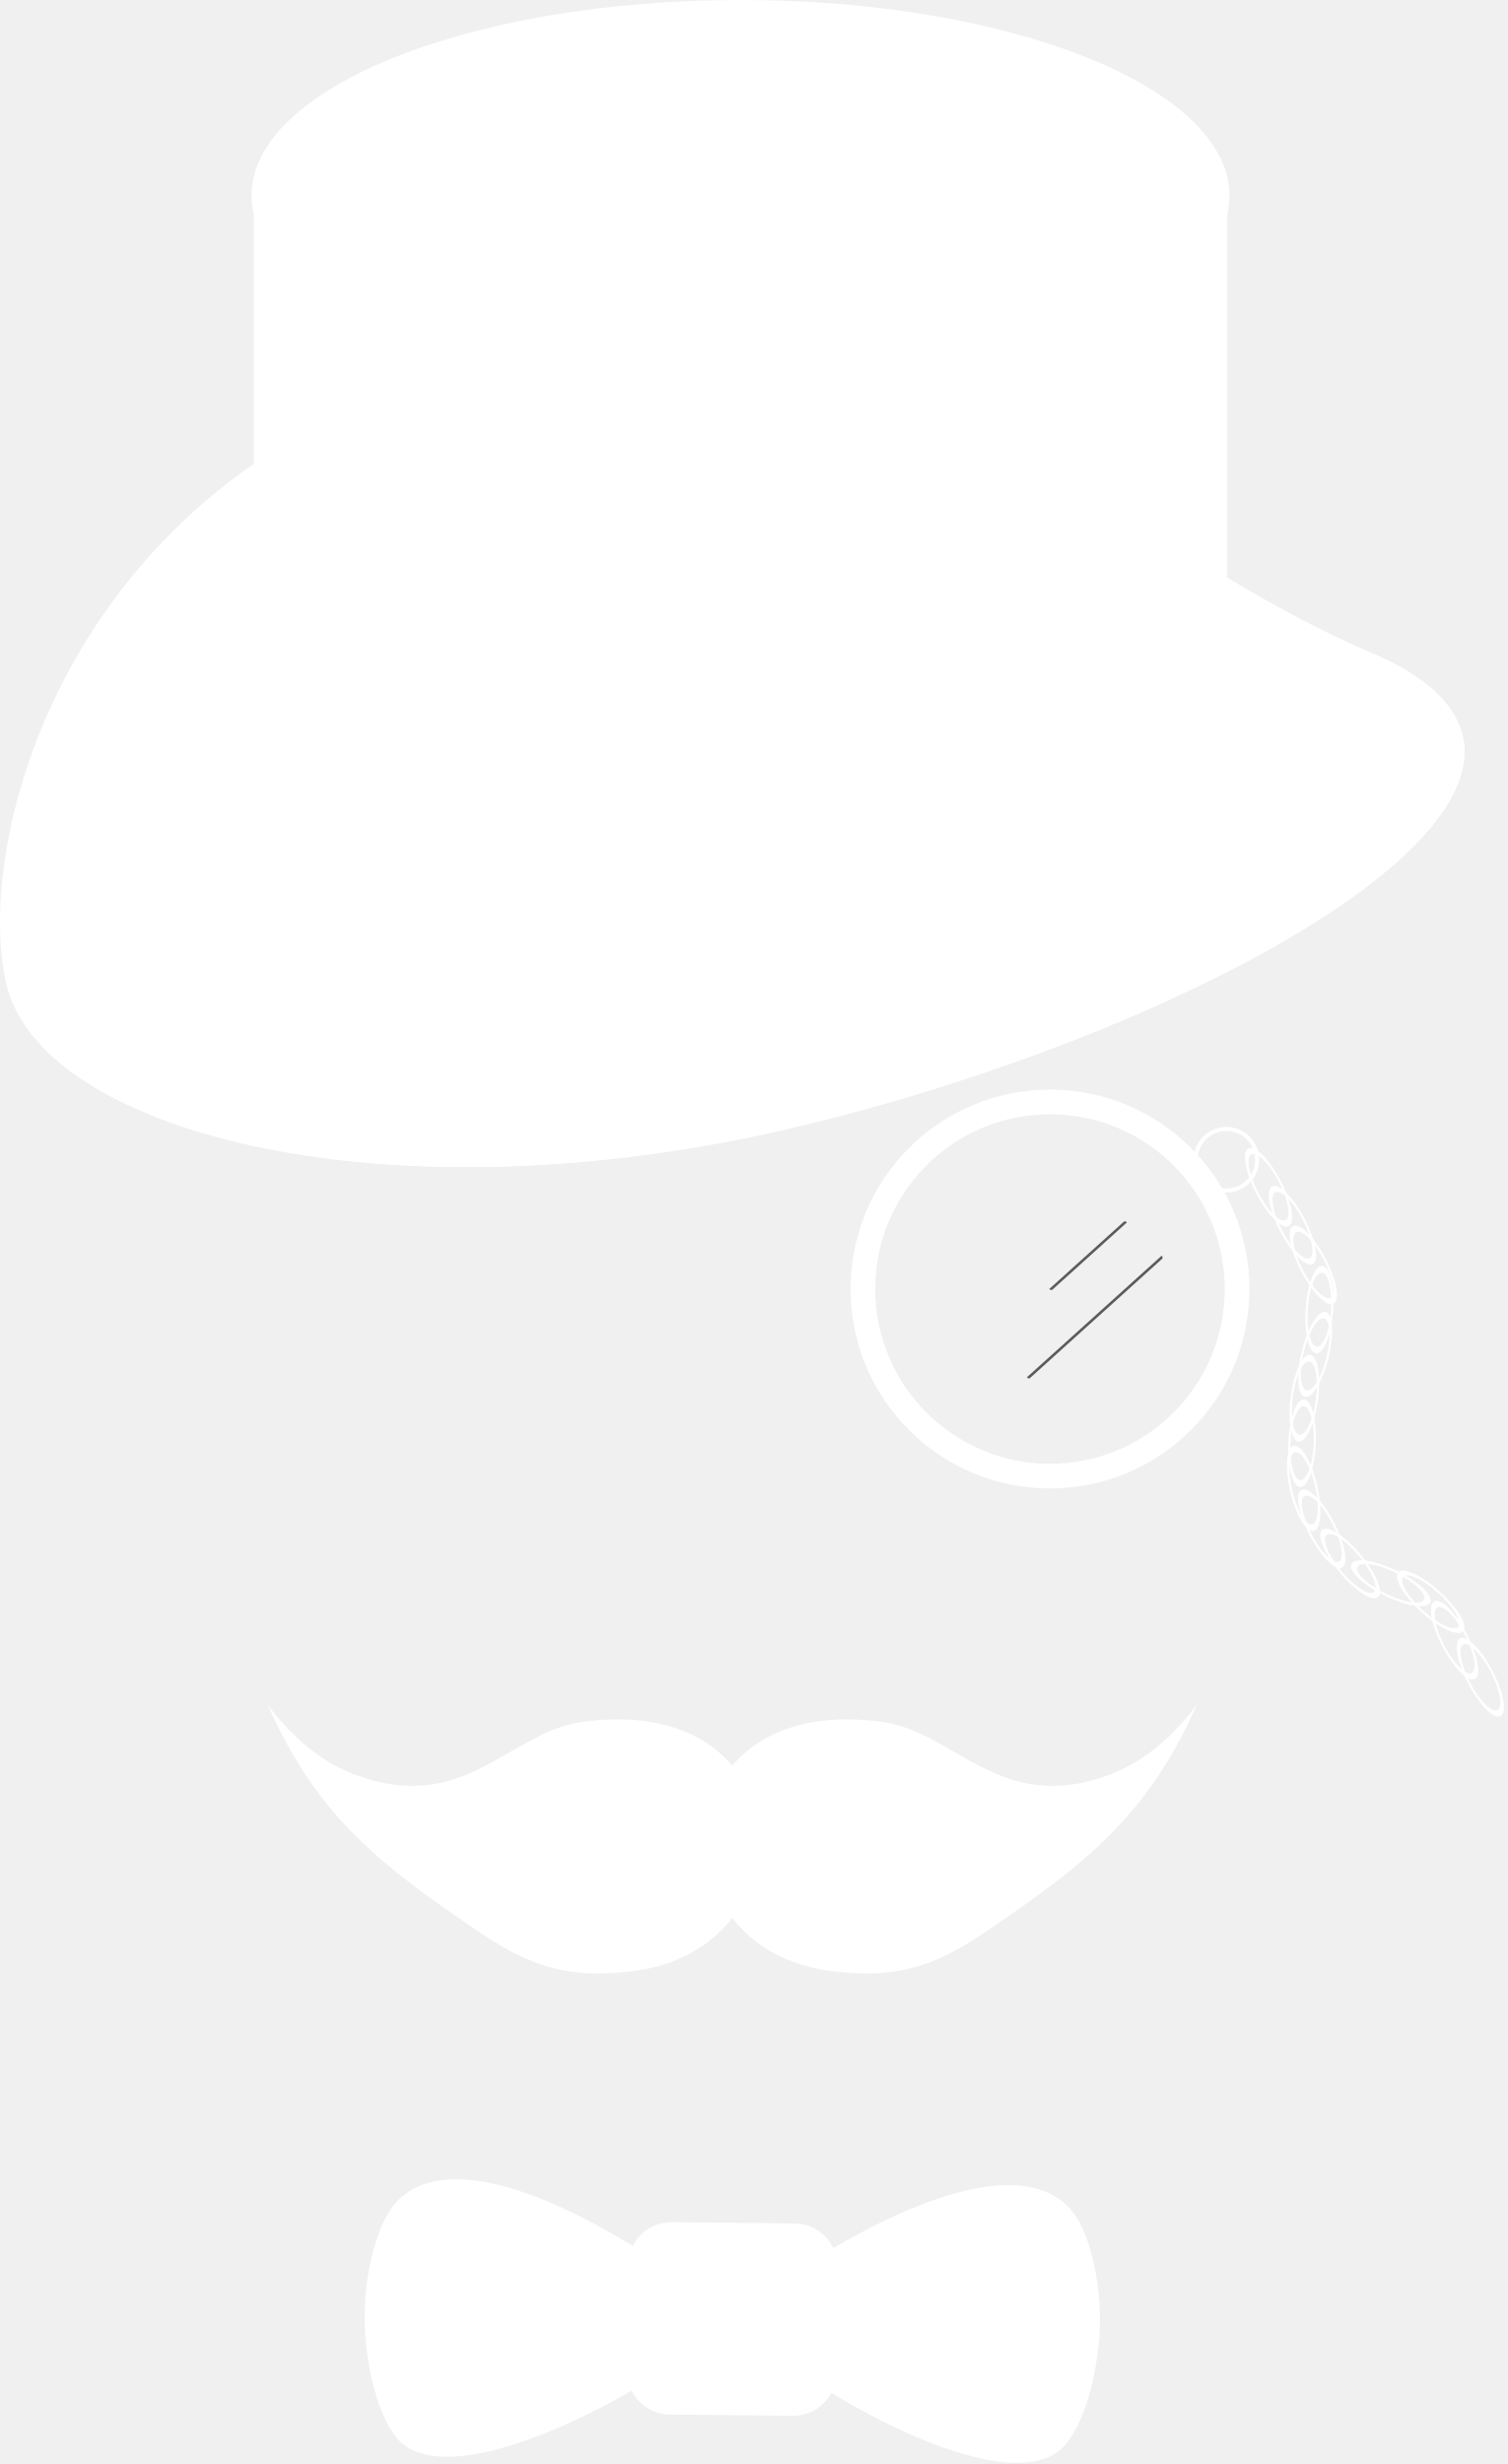
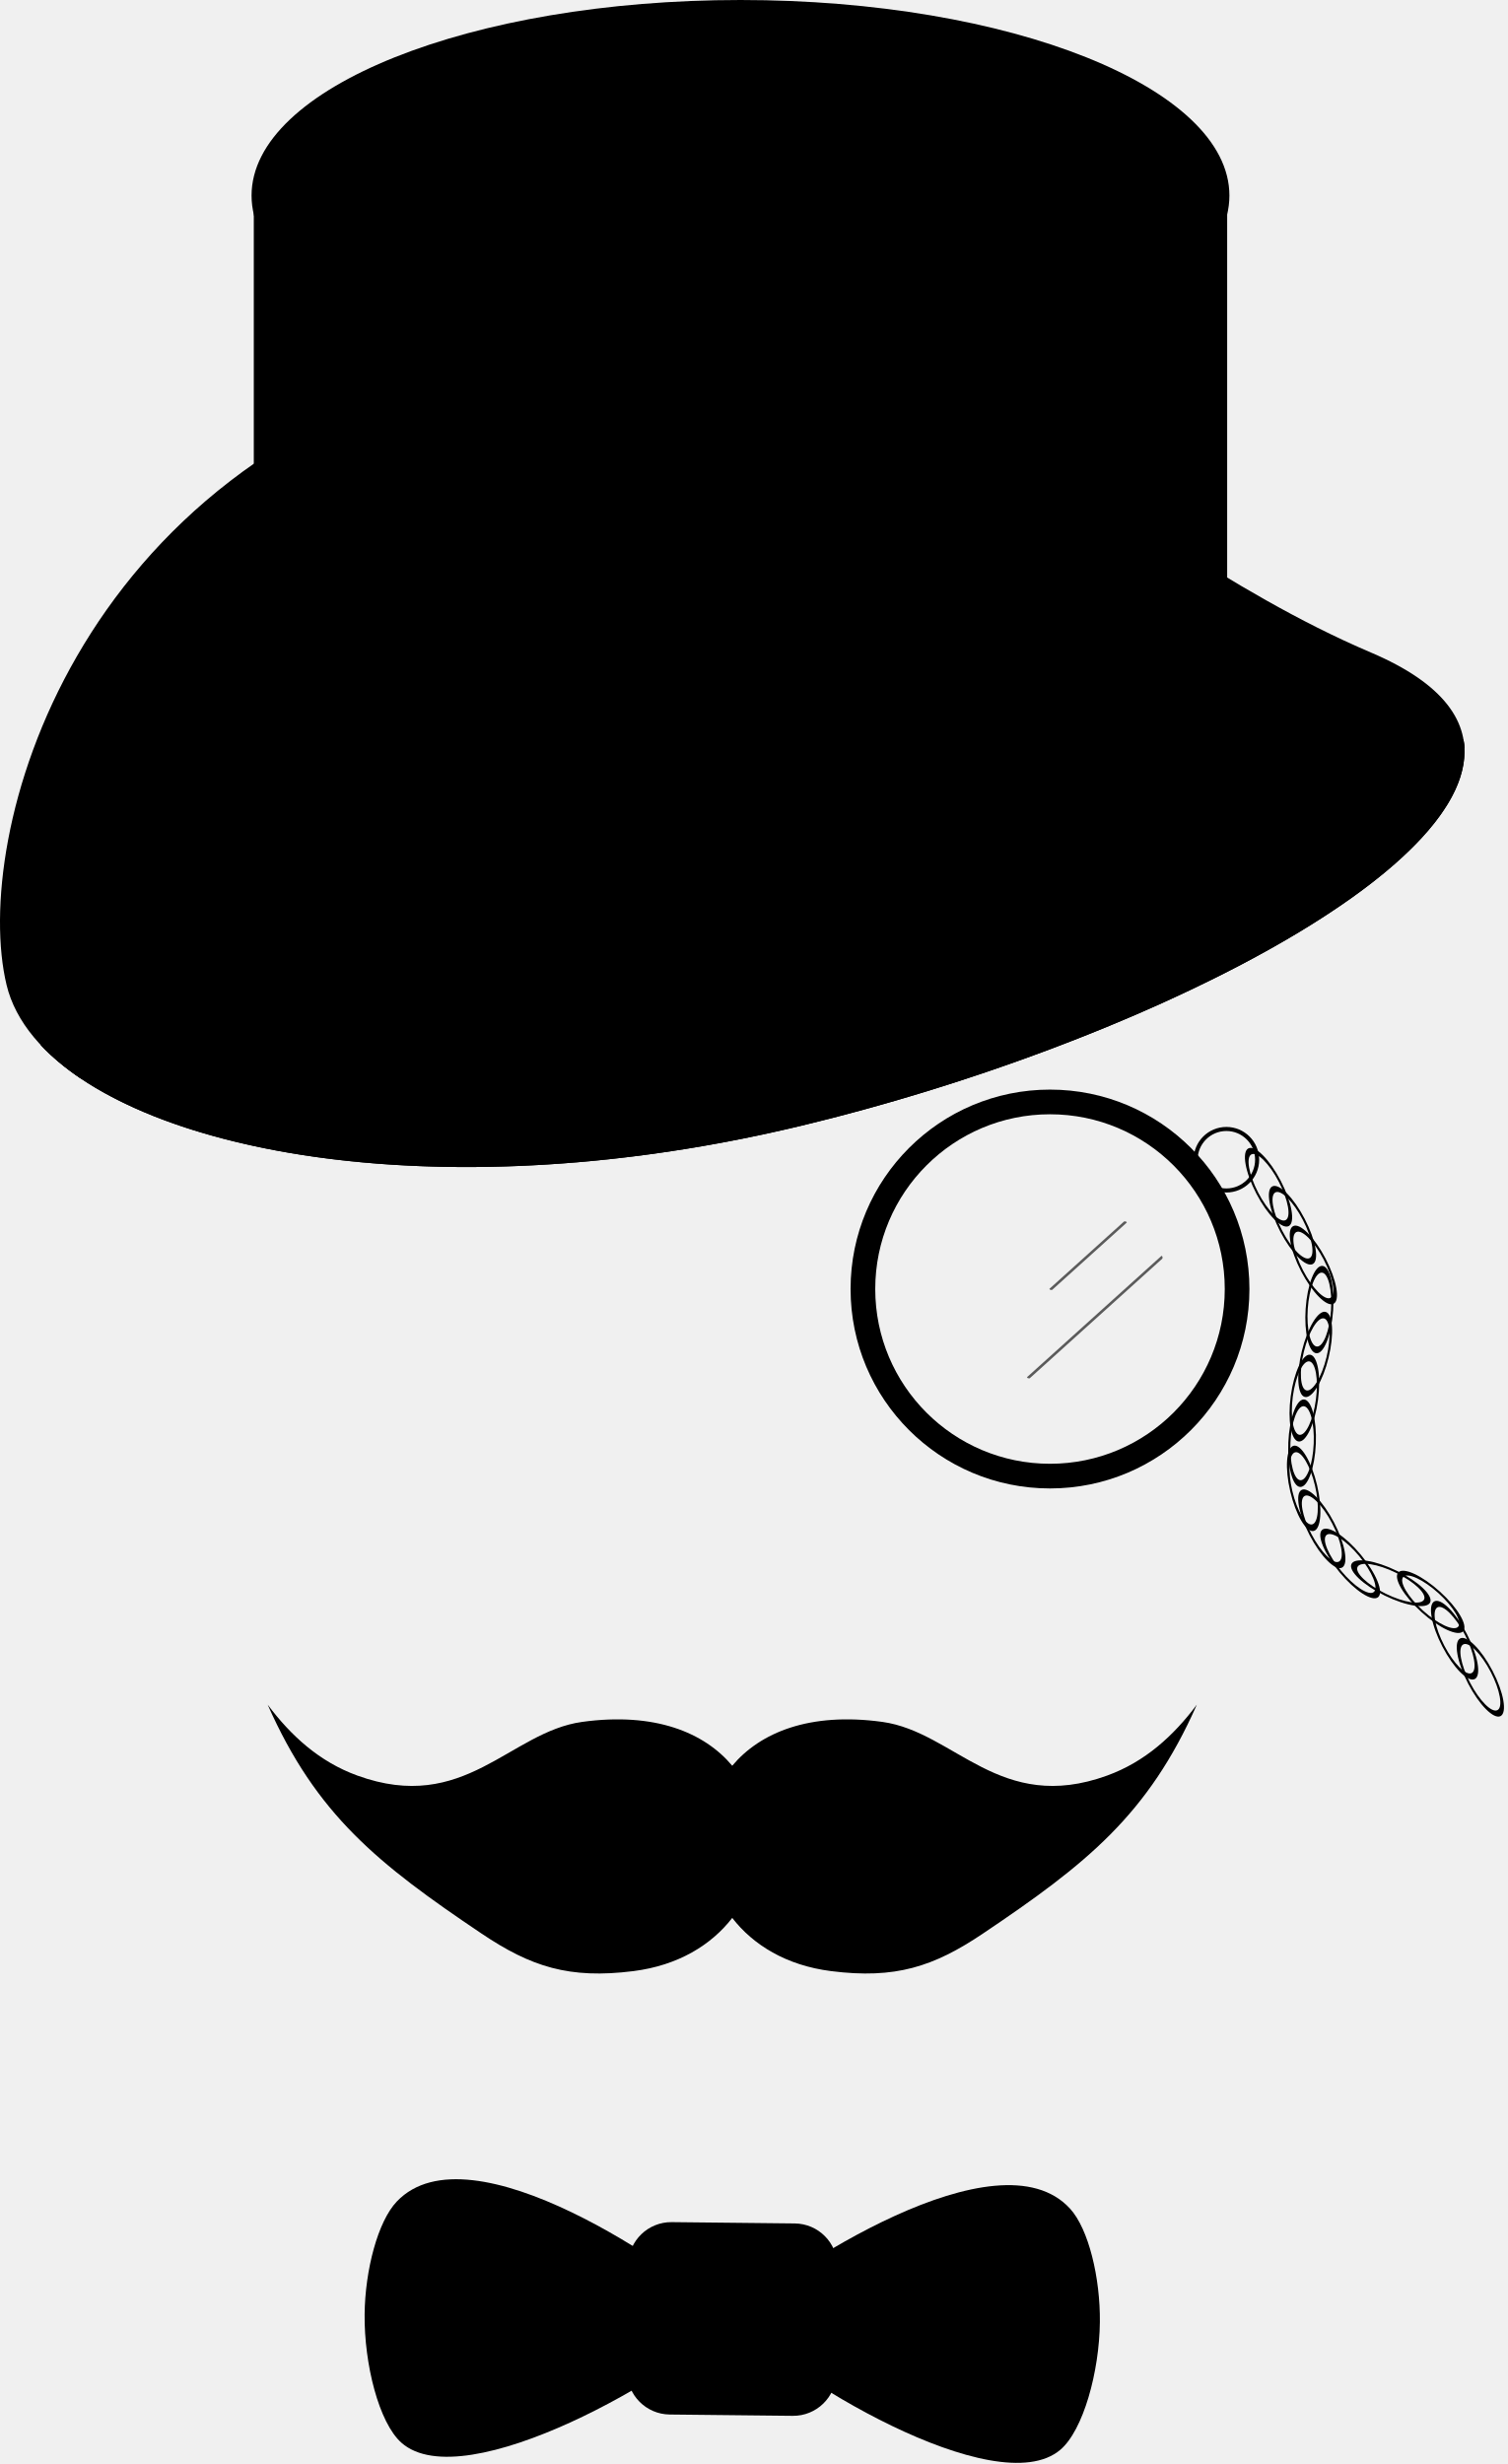
<svg xmlns="http://www.w3.org/2000/svg" width="100%" height="100%" viewBox="0 0 334 546" version="1.1" xml:space="preserve" style="fill-rule:evenodd;clip-rule:evenodd;stroke-miterlimit:1.414;">
  <g>
-     <path d="M107.396,80.272C199.203,58.173 239.194,117.082 303.8,144.603C368.407,172.124 269.434,227.337 177.627,249.436C85.82,271.535 9.281,250.769 1.46,218.269C-6.36,185.769 15.589,102.371 107.396,80.272Z" style="fill:white;" />
-     <path d="M271.923,173.678C272.245,175.042 272.42,176.425 272.42,177.826C272.42,201.759 223.918,221.161 164.082,221.161C104.246,221.161 55.742,201.759 55.742,177.826C55.742,176.425 55.918,175.042 56.239,173.678L56.239,43.335L271.923,43.335L271.923,173.678Z" style="fill:white;" />
-     <path d="M164.082,0C223.918,0 272.42,19.402 272.42,43.335C272.42,67.269 223.918,86.67 164.082,86.67C104.246,86.67 55.742,67.269 55.742,43.335C55.742,19.402 104.246,0 164.082,0Z" style="fill:white;" />
-     <path d="M232.321,211.487C216.661,217.361 200.404,222.692 184.279,227.197C111.182,247.606 45.107,245.763 8.965,231.498C31.665,255.866 99.055,268.349 177.627,249.436C251.144,231.738 329.255,192.808 324.286,163.869C306.389,178.169 278.276,193.034 246.581,205.916C242.266,207.94 237.49,209.806 232.321,211.487Z" style="fill:white;" />
-     <path d="M164.082,193.265C112.121,193.265 68.479,179.394 56.239,160.643L56.239,173.678C55.918,175.042 55.742,176.425 55.742,177.826C55.742,201.759 104.246,221.161 164.082,221.161C189.944,221.161 213.692,217.537 232.321,211.487C237.49,209.806 242.266,207.94 246.581,205.916C262.693,198.352 272.42,188.543 272.42,177.826C272.42,176.425 272.245,175.042 271.923,173.678L271.923,160.643C259.679,179.394 216.043,193.265 164.082,193.265Z" style="fill:white;" />
-     <path d="M324.286,163.869C306.389,178.169 278.276,193.034 246.581,205.916C242.266,207.94 237.49,209.806 232.321,211.487C216.661,217.361 200.404,222.692 184.279,227.197C111.182,247.606 45.107,245.763 8.965,231.498C11.391,234.105 14.333,236.577 17.739,238.886C54.035,250.782 108.954,253.06 169.915,238.384C233.686,223.031 300.561,193.346 324.49,165.735C324.462,165.107 324.394,164.488 324.286,163.869Z" style="fill:white;" />
-     <path d="M176.683,192.989C172.549,193.17 168.342,193.265 164.082,193.265C157.855,193.265 151.747,193.066 145.8,192.682L145.8,220.546C151.742,220.948 157.851,221.161 164.082,221.161C168.342,221.161 172.549,221.061 176.683,220.872L176.683,192.989Z" style="fill:white;" />
-     <path d="M176.683,192.989L176.683,220.872C186.253,220.429 195.438,219.484 204.083,218.111L204.083,190.382C195.42,191.679 186.235,192.569 176.683,192.989Z" style="fill:white;" />
-     <path d="M204.083,190.382L204.083,218.111C214.361,216.475 223.868,214.229 232.321,211.487C233.215,211.198 234.097,210.899 234.964,210.601L234.964,183.333C225.793,186.289 215.382,188.683 204.083,190.382Z" style="fill:white;" />
-     <path d="M162.482,513.687C174.619,502.873 221.189,472.019 237.109,489.417C241.229,493.921 243.823,504.766 243.717,514.557C243.6,525.54 240.05,538.527 234.951,542.851C220.755,554.889 173.69,526.353 162.482,513.687Z" style="fill:white;" />
-     <path d="M162.028,513.682C150.127,502.611 104.229,470.767 87.94,487.821C83.725,492.235 80.898,503.022 80.794,512.812C80.676,523.795 83.947,536.856 88.954,541.289C102.887,553.627 150.553,526.105 162.028,513.682Z" style="fill:white;" />
-     <path d="M162.465,513.733C173.708,503.716 216.847,475.135 231.594,491.252C235.412,495.423 237.814,505.469 237.717,514.538C237.608,524.712 234.32,536.743 229.595,540.749C216.447,551.9 172.847,525.466 162.465,513.733Z" style="fill:white;" />
-     <path d="M162.045,513.728C151.021,503.474 108.502,473.975 93.414,489.773C89.508,493.861 86.892,503.854 86.794,512.922C86.686,523.096 89.715,535.194 94.353,539.301C107.259,550.731 151.415,525.238 162.045,513.728Z" style="fill:white;" />
-     <path d="M162.459,513.751C173.347,504.049 215.127,476.369 229.411,491.978C233.107,496.018 235.434,505.748 235.339,514.532C235.234,524.385 232.049,536.037 227.474,539.918C214.74,550.716 172.513,525.116 162.459,513.751Z" style="fill:white;" />
-     <path d="M162.051,513.747C151.374,503.815 110.195,475.245 95.581,490.545C91.8,494.505 89.264,504.183 89.17,512.966C89.065,522.821 92,534.538 96.491,538.515C108.991,549.585 151.756,524.893 162.051,513.747Z" style="fill:white;" />
-     <path d="M148.851,492.405L176.114,492.697C181.347,492.752 185.582,497.032 185.526,502.206L185.271,526.021C185.215,531.195 180.89,535.382 175.657,535.326L148.394,535.034C143.161,534.978 138.925,530.699 138.981,525.525L139.236,501.71C139.291,496.536 143.618,492.348 148.851,492.405Z" style="fill:white;" />
-     <path d="M150.64,495.27L174.264,495.523C178.797,495.572 182.467,499.28 182.42,503.762L182.199,524.398C182.151,528.881 178.402,532.51 173.869,532.461L150.244,532.208C145.71,532.16 142.04,528.452 142.088,523.969L142.309,503.332C142.357,498.85 146.106,495.221 150.64,495.27Z" style="fill:white;" />
-     <path d="M151.46,496.584L173.416,496.82C177.629,496.865 181.04,500.309 180.995,504.476L180.79,523.654C180.745,527.82 177.261,531.192 173.047,531.146L151.093,530.912C146.88,530.867 143.469,527.421 143.514,523.254L143.719,504.077C143.764,499.911 147.248,496.54 151.46,496.584Z" style="fill:white;" />
-     <path d="M177.256,505.255L176.338,525.31C176.333,525.457 176.322,525.602 176.309,525.748C176.307,525.76 176.306,525.773 176.305,525.785C176.303,525.815 176.299,525.844 176.296,525.873C176.144,527.313 175.667,528.66 174.959,529.806C176.278,529.251 177.384,528.288 178.11,527.076C178.127,527.047 178.145,527.018 178.162,526.99C178.168,526.977 178.176,526.963 178.183,526.952C178.716,526.017 179.026,524.943 179.038,523.799L179.217,507.092C179.228,506.035 178.984,505.031 178.542,504.138C178.533,504.122 178.525,504.106 178.517,504.089C178.498,504.051 178.478,504.014 178.458,503.976C178.04,503.188 177.464,502.492 176.774,501.928C177.081,502.786 177.254,503.731 177.266,504.731C177.265,504.776 177.266,504.821 177.266,504.866C177.266,504.885 177.266,504.903 177.265,504.922C177.264,505.033 177.261,505.144 177.256,505.255Z" style="fill:white;" />
-     <path d="M265.202,377.74C254.405,402.13 240.815,412.997 217.781,428.477C206.906,435.786 198.404,438.588 184.145,436.778C174.22,435.518 166.89,430.978 162.255,424.994C157.621,430.978 150.291,435.518 140.367,436.778C126.107,438.588 117.605,435.786 106.731,428.477C83.696,412.997 70.107,402.13 59.31,377.74C64.471,384.625 70.766,390.389 79.171,393.445C102.943,402.088 112.947,383.771 128.999,381.558C145.096,379.338 156.103,383.921 162.255,391.274C168.409,383.921 179.416,379.338 195.513,381.558C211.565,383.771 221.568,402.088 245.34,393.445C253.745,390.389 260.04,384.625 265.202,377.74Z" style="fill:white;fill-rule:nonzero;" />
-     <path d="M276.613,254.476C278.108,253.698 281.324,256.921 283.796,261.674C286.269,266.427 287.061,270.91 285.567,271.687C284.072,272.465 280.856,269.243 278.383,264.49C275.911,259.737 275.118,255.254 276.613,254.476ZM277.301,255.8C278.566,255.142 281.288,257.869 283.38,261.891C285.472,265.912 286.143,269.706 284.878,270.364C283.613,271.022 280.892,268.295 278.799,264.273C276.708,260.252 276.037,256.457 277.301,255.8Z" style="fill:white;" />
-     <path d="M281.921,262.897C283.417,262.119 286.632,265.342 289.105,270.095C291.578,274.847 292.371,279.331 290.876,280.109C289.38,280.886 286.165,277.664 283.692,272.911C281.219,268.158 280.427,263.675 281.921,262.897ZM282.61,264.221C283.876,263.562 286.596,266.29 288.689,270.311C290.781,274.332 291.452,278.126 290.187,278.785C288.922,279.443 286.201,276.716 284.108,272.694C282.016,268.672 281.345,264.878 282.61,264.221Z" style="fill:white;" />
-     <path d="M286.545,271.698C288.041,270.92 291.256,274.143 293.729,278.896C296.202,283.649 296.995,288.132 295.5,288.91C294.005,289.688 290.789,286.465 288.316,281.712C285.843,276.958 285.051,272.475 286.545,271.698ZM287.235,273.022C288.5,272.364 291.221,275.09 293.313,279.113C295.406,283.134 296.076,286.928 294.811,287.586C293.546,288.245 290.825,285.517 288.732,281.496C286.64,277.474 285.969,273.68 287.235,273.022Z" style="fill:white;" />
-     <path d="M293.014,280.512C294.695,280.626 295.764,285.052 295.402,290.397C295.04,295.743 293.383,299.983 291.702,299.87C290.021,299.755 288.952,295.33 289.314,289.985C289.676,284.639 291.334,280.399 293.014,280.512ZM292.914,282.001C294.335,282.097 295.241,285.842 294.934,290.366C294.627,294.888 293.225,298.477 291.803,298.381C290.38,298.285 289.476,294.54 289.783,290.016C290.089,285.494 291.491,281.905 292.914,282.001Z" style="fill:white;" />
-     <path d="M293.727,290.7C295.364,291.098 295.663,295.641 294.394,300.846C293.126,306.051 290.769,309.948 289.132,309.549C287.496,309.15 287.197,304.607 288.465,299.402C289.734,294.197 292.089,290.3 293.727,290.7ZM293.374,292.149C294.758,292.487 295.011,296.331 293.938,300.736C292.865,305.14 290.871,308.437 289.486,308.099C288.1,307.762 287.847,303.917 288.921,299.513C289.995,295.108 291.988,291.811 293.374,292.149Z" style="fill:white;" />
-     <path d="M290.309,300.191C291.98,300.414 292.76,304.9 292.052,310.21C291.344,315.521 289.418,319.645 287.747,319.422C286.077,319.2 285.296,314.714 286.004,309.404C286.711,304.093 288.639,299.968 290.309,300.191ZM290.113,301.67C291.526,301.859 292.186,305.654 291.587,310.148C290.989,314.641 289.357,318.132 287.944,317.944C286.531,317.755 285.871,313.959 286.469,309.465C287.068,304.972 288.699,301.482 290.113,301.67Z" style="fill:white;" />
-     <path d="M288.936,310.111C290.62,310.183 291.798,314.581 291.569,319.933C291.34,325.286 289.79,329.567 288.106,329.495C286.422,329.422 285.244,325.025 285.473,319.672C285.703,314.319 287.252,310.039 288.936,310.111ZM288.873,311.601C290.297,311.663 291.294,315.383 291.1,319.913C290.907,324.442 289.594,328.065 288.169,328.003C286.746,327.943 285.748,324.221 285.942,319.692C286.136,315.163 287.448,311.54 288.873,311.601Z" style="fill:white;" />
-     <path d="M286.654,320.363C288.293,319.976 290.619,323.891 291.846,329.106C293.074,334.321 292.739,338.862 291.099,339.248C289.459,339.633 287.134,335.719 285.907,330.504C284.679,325.29 285.013,320.748 286.654,320.363ZM286.996,321.815C288.383,321.488 290.35,324.801 291.389,329.213C292.428,333.626 292.145,337.468 290.757,337.795C289.37,338.122 287.402,334.809 286.364,330.397C285.325,325.984 285.608,322.141 286.996,321.815Z" style="fill:white;" />
-     <path d="M288.418,330.157C289.912,329.379 293.128,332.601 295.6,337.354C298.073,342.107 298.866,346.59 297.371,347.368C295.877,348.146 292.66,344.923 290.188,340.17C287.715,335.417 286.922,330.934 288.418,330.157ZM289.106,331.48C290.371,330.822 293.092,333.549 295.184,337.571C297.277,341.592 297.948,345.386 296.682,346.044C295.418,346.703 292.696,343.975 290.604,339.954C288.512,335.932 287.84,332.138 289.106,331.48Z" style="fill:white;" />
-     <path d="M292.985,338.988C294.282,337.912 298.106,340.381 301.528,344.503C304.95,348.626 306.672,352.84 305.376,353.916C304.079,354.993 300.254,352.523 296.833,348.401C293.411,344.278 291.688,340.064 292.985,338.988ZM293.938,340.136C295.035,339.225 298.272,341.315 301.167,344.803C304.062,348.291 305.52,351.858 304.423,352.769C303.326,353.679 300.089,351.589 297.194,348.101C294.298,344.612 292.84,341.046 293.938,340.136Z" style="fill:white;" />
-     <path d="M299.471,346.561C300.212,345.047 304.714,345.732 309.525,348.089C314.336,350.446 317.635,353.583 316.894,355.097C316.153,356.61 311.652,355.926 306.84,353.569C302.03,351.211 298.73,348.074 299.471,346.561ZM300.811,347.217C301.439,345.937 305.248,346.516 309.319,348.51C313.39,350.505 316.182,353.16 315.554,354.44C314.927,355.72 311.119,355.142 307.047,353.147C302.976,351.153 300.184,348.498 300.811,347.217Z" style="fill:white;" />
-     <path d="M309.835,348.446C310.966,347.198 315.102,349.101 319.073,352.698C323.043,356.294 325.345,360.223 324.213,361.471C323.083,362.72 318.947,360.817 314.976,357.22C311.005,353.623 308.704,349.695 309.835,348.446ZM310.941,349.448C311.898,348.391 315.398,350.001 318.757,353.045C322.118,356.089 324.065,359.413 323.108,360.47C322.151,361.527 318.651,359.915 315.292,356.873C311.931,353.829 309.983,350.504 310.941,349.448Z" style="fill:white;" />
-     <path d="M317.84,354.846C319.335,354.069 322.551,357.29 325.024,362.043C327.497,366.796 328.289,371.28 326.794,372.057C325.299,372.835 322.084,369.613 319.611,364.86C317.138,360.107 316.345,355.623 317.84,354.846ZM318.529,356.169C319.793,355.511 322.515,358.239 324.608,362.26C326.7,366.282 327.371,370.077 326.106,370.734C324.84,371.392 322.12,368.665 320.027,364.643C317.935,360.622 317.264,356.828 318.529,356.169Z" style="fill:white;" />
-     <path d="M323.551,363.062C325.046,362.284 328.262,365.506 330.735,370.259C333.208,375.012 334.001,379.496 332.505,380.273C331.01,381.051 327.794,377.829 325.322,373.076C322.849,368.323 322.057,363.839 323.551,363.062ZM324.24,364.385C325.505,363.727 328.226,366.454 330.319,370.475C332.412,374.498 333.082,378.291 331.817,378.95C330.552,379.608 327.831,376.88 325.738,372.859C323.646,368.836 322.975,365.043 324.24,364.385Z" style="fill:white;" />
-     <path d="M232.666,241.446C257.071,241.446 276.856,261.23 276.856,285.636C276.856,310.041 257.071,329.826 232.666,329.826C208.26,329.826 188.476,310.041 188.476,285.636C188.476,261.23 208.26,241.446 232.666,241.446ZM232.666,246.913C254.052,246.913 271.389,264.249 271.389,285.636C271.389,307.022 254.052,324.359 232.666,324.359C211.28,324.359 193.943,307.022 193.943,285.636C193.943,264.249 211.28,246.913 232.666,246.913Z" style="fill:white;" />
-     <path d="M271.749,249.72C275.76,249.72 279.013,252.972 279.013,256.984C279.013,260.997 275.76,264.248 271.749,264.248C267.737,264.248 264.484,260.997 264.484,256.984C264.484,252.972 267.737,249.72 271.749,249.72ZM271.749,250.619C275.264,250.619 278.114,253.468 278.114,256.984C278.114,260.5 275.264,263.35 271.749,263.35C268.233,263.35 265.382,260.5 265.382,256.984C265.382,253.468 268.233,250.619 271.749,250.619Z" style="fill:white;" />
-     <path d="M227.954,305.207L257.382,278.659L257.391,278.668L227.963,305.217L227.954,305.207Z" style="fill:white;" />
-     <path d="M227.954,305.207L257.382,278.659L257.391,278.668L227.963,305.217L227.954,305.207Z" style="fill:white;stroke:rgb(91,91,91);stroke-width:0.57px;" />
-     <path d="M232.923,285.63L249.294,270.86L249.299,270.866L232.928,285.636L232.923,285.63Z" style="fill:white;" />
-     <path d="M232.923,285.63L249.294,270.86L249.299,270.866L232.928,285.636L232.923,285.63Z" style="fill:white;stroke:rgb(91,91,91);stroke-width:0.57px;" />
+     <path d="M107.396,80.272C199.203,58.173 239.194,117.082 303.8,144.603C368.407,172.124 269.434,227.337 177.627,249.436C85.82,271.535 9.281,250.769 1.46,218.269C-6.36,185.769 15.589,102.371 107.396,80.272Z" />
+     <path d="M271.923,173.678C272.245,175.042 272.42,176.425 272.42,177.826C272.42,201.759 223.918,221.161 164.082,221.161C104.246,221.161 55.742,201.759 55.742,177.826C55.742,176.425 55.918,175.042 56.239,173.678L56.239,43.335L271.923,43.335L271.923,173.678Z" />
+     <path d="M164.082,0C223.918,0 272.42,19.402 272.42,43.335C272.42,67.269 223.918,86.67 164.082,86.67C104.246,86.67 55.742,67.269 55.742,43.335C55.742,19.402 104.246,0 164.082,0Z" />
+     <path d="M232.321,211.487C216.661,217.361 200.404,222.692 184.279,227.197C111.182,247.606 45.107,245.763 8.965,231.498C31.665,255.866 99.055,268.349 177.627,249.436C251.144,231.738 329.255,192.808 324.286,163.869C306.389,178.169 278.276,193.034 246.581,205.916C242.266,207.94 237.49,209.806 232.321,211.487Z" />
+     <path d="M164.082,193.265C112.121,193.265 68.479,179.394 56.239,160.643L56.239,173.678C55.918,175.042 55.742,176.425 55.742,177.826C55.742,201.759 104.246,221.161 164.082,221.161C189.944,221.161 213.692,217.537 232.321,211.487C237.49,209.806 242.266,207.94 246.581,205.916C262.693,198.352 272.42,188.543 272.42,177.826C272.42,176.425 272.245,175.042 271.923,173.678L271.923,160.643C259.679,179.394 216.043,193.265 164.082,193.265Z" />
+     <path d="M324.286,163.869C306.389,178.169 278.276,193.034 246.581,205.916C242.266,207.94 237.49,209.806 232.321,211.487C216.661,217.361 200.404,222.692 184.279,227.197C111.182,247.606 45.107,245.763 8.965,231.498C11.391,234.105 14.333,236.577 17.739,238.886C54.035,250.782 108.954,253.06 169.915,238.384C233.686,223.031 300.561,193.346 324.49,165.735C324.462,165.107 324.394,164.488 324.286,163.869Z" />
+     <path d="M176.683,192.989C172.549,193.17 168.342,193.265 164.082,193.265C157.855,193.265 151.747,193.066 145.8,192.682L145.8,220.546C151.742,220.948 157.851,221.161 164.082,221.161C168.342,221.161 172.549,221.061 176.683,220.872L176.683,192.989Z" />
+     <path d="M176.683,192.989L176.683,220.872C186.253,220.429 195.438,219.484 204.083,218.111L204.083,190.382C195.42,191.679 186.235,192.569 176.683,192.989Z" />
+     <path d="M204.083,190.382L204.083,218.111C214.361,216.475 223.868,214.229 232.321,211.487C233.215,211.198 234.097,210.899 234.964,210.601L234.964,183.333C225.793,186.289 215.382,188.683 204.083,190.382Z" />
+     <path d="M162.482,513.687C174.619,502.873 221.189,472.019 237.109,489.417C241.229,493.921 243.823,504.766 243.717,514.557C243.6,525.54 240.05,538.527 234.951,542.851C220.755,554.889 173.69,526.353 162.482,513.687Z" />
+     <path d="M162.028,513.682C150.127,502.611 104.229,470.767 87.94,487.821C83.725,492.235 80.898,503.022 80.794,512.812C80.676,523.795 83.947,536.856 88.954,541.289C102.887,553.627 150.553,526.105 162.028,513.682Z" />
+     <path d="M162.465,513.733C173.708,503.716 216.847,475.135 231.594,491.252C235.412,495.423 237.814,505.469 237.717,514.538C237.608,524.712 234.32,536.743 229.595,540.749C216.447,551.9 172.847,525.466 162.465,513.733Z" />
+     <path d="M162.045,513.728C151.021,503.474 108.502,473.975 93.414,489.773C89.508,493.861 86.892,503.854 86.794,512.922C86.686,523.096 89.715,535.194 94.353,539.301C107.259,550.731 151.415,525.238 162.045,513.728Z" />
+     <path d="M162.459,513.751C173.347,504.049 215.127,476.369 229.411,491.978C233.107,496.018 235.434,505.748 235.339,514.532C235.234,524.385 232.049,536.037 227.474,539.918C214.74,550.716 172.513,525.116 162.459,513.751Z" />
+     <path d="M162.051,513.747C151.374,503.815 110.195,475.245 95.581,490.545C91.8,494.505 89.264,504.183 89.17,512.966C89.065,522.821 92,534.538 96.491,538.515C108.991,549.585 151.756,524.893 162.051,513.747Z" />
+     <path d="M148.851,492.405L176.114,492.697C181.347,492.752 185.582,497.032 185.526,502.206L185.271,526.021C185.215,531.195 180.89,535.382 175.657,535.326L148.394,535.034C143.161,534.978 138.925,530.699 138.981,525.525L139.236,501.71C139.291,496.536 143.618,492.348 148.851,492.405Z" />
+     <path d="M150.64,495.27L174.264,495.523C178.797,495.572 182.467,499.28 182.42,503.762L182.199,524.398C182.151,528.881 178.402,532.51 173.869,532.461L150.244,532.208C145.71,532.16 142.04,528.452 142.088,523.969L142.309,503.332C142.357,498.85 146.106,495.221 150.64,495.27Z" />
+     <path d="M151.46,496.584L173.416,496.82C177.629,496.865 181.04,500.309 180.995,504.476L180.79,523.654C180.745,527.82 177.261,531.192 173.047,531.146L151.093,530.912C146.88,530.867 143.469,527.421 143.514,523.254L143.719,504.077C143.764,499.911 147.248,496.54 151.46,496.584Z" />
+     <path d="M177.256,505.255L176.338,525.31C176.333,525.457 176.322,525.602 176.309,525.748C176.307,525.76 176.306,525.773 176.305,525.785C176.303,525.815 176.299,525.844 176.296,525.873C176.144,527.313 175.667,528.66 174.959,529.806C176.278,529.251 177.384,528.288 178.11,527.076C178.127,527.047 178.145,527.018 178.162,526.99C178.168,526.977 178.176,526.963 178.183,526.952C178.716,526.017 179.026,524.943 179.038,523.799L179.217,507.092C179.228,506.035 178.984,505.031 178.542,504.138C178.533,504.122 178.525,504.106 178.517,504.089C178.498,504.051 178.478,504.014 178.458,503.976C178.04,503.188 177.464,502.492 176.774,501.928C177.081,502.786 177.254,503.731 177.266,504.731C177.265,504.776 177.266,504.821 177.266,504.866C177.266,504.885 177.266,504.903 177.265,504.922C177.264,505.033 177.261,505.144 177.256,505.255Z" />
+     <path d="M265.202,377.74C254.405,402.13 240.815,412.997 217.781,428.477C206.906,435.786 198.404,438.588 184.145,436.778C174.22,435.518 166.89,430.978 162.255,424.994C157.621,430.978 150.291,435.518 140.367,436.778C126.107,438.588 117.605,435.786 106.731,428.477C83.696,412.997 70.107,402.13 59.31,377.74C64.471,384.625 70.766,390.389 79.171,393.445C102.943,402.088 112.947,383.771 128.999,381.558C145.096,379.338 156.103,383.921 162.255,391.274C168.409,383.921 179.416,379.338 195.513,381.558C211.565,383.771 221.568,402.088 245.34,393.445C253.745,390.389 260.04,384.625 265.202,377.74Z" style="fill-rule:nonzero;" />
+     <path d="M276.613,254.476C278.108,253.698 281.324,256.921 283.796,261.674C286.269,266.427 287.061,270.91 285.567,271.687C284.072,272.465 280.856,269.243 278.383,264.49C275.911,259.737 275.118,255.254 276.613,254.476ZM277.301,255.8C278.566,255.142 281.288,257.869 283.38,261.891C285.472,265.912 286.143,269.706 284.878,270.364C283.613,271.022 280.892,268.295 278.799,264.273C276.708,260.252 276.037,256.457 277.301,255.8Z" />
+     <path d="M281.921,262.897C283.417,262.119 286.632,265.342 289.105,270.095C291.578,274.847 292.371,279.331 290.876,280.109C289.38,280.886 286.165,277.664 283.692,272.911C281.219,268.158 280.427,263.675 281.921,262.897ZM282.61,264.221C283.876,263.562 286.596,266.29 288.689,270.311C290.781,274.332 291.452,278.126 290.187,278.785C288.922,279.443 286.201,276.716 284.108,272.694C282.016,268.672 281.345,264.878 282.61,264.221Z" />
+     <path d="M286.545,271.698C288.041,270.92 291.256,274.143 293.729,278.896C296.202,283.649 296.995,288.132 295.5,288.91C294.005,289.688 290.789,286.465 288.316,281.712C285.843,276.958 285.051,272.475 286.545,271.698ZM287.235,273.022C288.5,272.364 291.221,275.09 293.313,279.113C295.406,283.134 296.076,286.928 294.811,287.586C293.546,288.245 290.825,285.517 288.732,281.496C286.64,277.474 285.969,273.68 287.235,273.022Z" />
+     <path d="M293.014,280.512C294.695,280.626 295.764,285.052 295.402,290.397C295.04,295.743 293.383,299.983 291.702,299.87C290.021,299.755 288.952,295.33 289.314,289.985C289.676,284.639 291.334,280.399 293.014,280.512ZM292.914,282.001C294.335,282.097 295.241,285.842 294.934,290.366C294.627,294.888 293.225,298.477 291.803,298.381C290.38,298.285 289.476,294.54 289.783,290.016C290.089,285.494 291.491,281.905 292.914,282.001Z" />
+     <path d="M293.727,290.7C295.364,291.098 295.663,295.641 294.394,300.846C293.126,306.051 290.769,309.948 289.132,309.549C287.496,309.15 287.197,304.607 288.465,299.402C289.734,294.197 292.089,290.3 293.727,290.7ZM293.374,292.149C294.758,292.487 295.011,296.331 293.938,300.736C292.865,305.14 290.871,308.437 289.486,308.099C288.1,307.762 287.847,303.917 288.921,299.513C289.995,295.108 291.988,291.811 293.374,292.149Z" />
+     <path d="M290.309,300.191C291.98,300.414 292.76,304.9 292.052,310.21C291.344,315.521 289.418,319.645 287.747,319.422C286.077,319.2 285.296,314.714 286.004,309.404C286.711,304.093 288.639,299.968 290.309,300.191ZM290.113,301.67C291.526,301.859 292.186,305.654 291.587,310.148C290.989,314.641 289.357,318.132 287.944,317.944C286.531,317.755 285.871,313.959 286.469,309.465C287.068,304.972 288.699,301.482 290.113,301.67Z" />
+     <path d="M288.936,310.111C290.62,310.183 291.798,314.581 291.569,319.933C291.34,325.286 289.79,329.567 288.106,329.495C286.422,329.422 285.244,325.025 285.473,319.672C285.703,314.319 287.252,310.039 288.936,310.111ZM288.873,311.601C290.297,311.663 291.294,315.383 291.1,319.913C290.907,324.442 289.594,328.065 288.169,328.003C286.746,327.943 285.748,324.221 285.942,319.692C286.136,315.163 287.448,311.54 288.873,311.601Z" />
+     <path d="M286.654,320.363C288.293,319.976 290.619,323.891 291.846,329.106C293.074,334.321 292.739,338.862 291.099,339.248C289.459,339.633 287.134,335.719 285.907,330.504C284.679,325.29 285.013,320.748 286.654,320.363ZM286.996,321.815C288.383,321.488 290.35,324.801 291.389,329.213C292.428,333.626 292.145,337.468 290.757,337.795C289.37,338.122 287.402,334.809 286.364,330.397C285.325,325.984 285.608,322.141 286.996,321.815Z" />
+     <path d="M288.418,330.157C289.912,329.379 293.128,332.601 295.6,337.354C298.073,342.107 298.866,346.59 297.371,347.368C295.877,348.146 292.66,344.923 290.188,340.17C287.715,335.417 286.922,330.934 288.418,330.157ZM289.106,331.48C290.371,330.822 293.092,333.549 295.184,337.571C297.277,341.592 297.948,345.386 296.682,346.044C295.418,346.703 292.696,343.975 290.604,339.954C288.512,335.932 287.84,332.138 289.106,331.48Z" />
+     <path d="M292.985,338.988C294.282,337.912 298.106,340.381 301.528,344.503C304.95,348.626 306.672,352.84 305.376,353.916C304.079,354.993 300.254,352.523 296.833,348.401C293.411,344.278 291.688,340.064 292.985,338.988ZM293.938,340.136C295.035,339.225 298.272,341.315 301.167,344.803C304.062,348.291 305.52,351.858 304.423,352.769C303.326,353.679 300.089,351.589 297.194,348.101C294.298,344.612 292.84,341.046 293.938,340.136Z" />
+     <path d="M299.471,346.561C300.212,345.047 304.714,345.732 309.525,348.089C314.336,350.446 317.635,353.583 316.894,355.097C316.153,356.61 311.652,355.926 306.84,353.569C302.03,351.211 298.73,348.074 299.471,346.561ZM300.811,347.217C301.439,345.937 305.248,346.516 309.319,348.51C313.39,350.505 316.182,353.16 315.554,354.44C314.927,355.72 311.119,355.142 307.047,353.147C302.976,351.153 300.184,348.498 300.811,347.217Z" />
+     <path d="M309.835,348.446C310.966,347.198 315.102,349.101 319.073,352.698C323.043,356.294 325.345,360.223 324.213,361.471C323.083,362.72 318.947,360.817 314.976,357.22C311.005,353.623 308.704,349.695 309.835,348.446ZM310.941,349.448C311.898,348.391 315.398,350.001 318.757,353.045C322.118,356.089 324.065,359.413 323.108,360.47C322.151,361.527 318.651,359.915 315.292,356.873C311.931,353.829 309.983,350.504 310.941,349.448Z" />
+     <path d="M317.84,354.846C319.335,354.069 322.551,357.29 325.024,362.043C327.497,366.796 328.289,371.28 326.794,372.057C325.299,372.835 322.084,369.613 319.611,364.86C317.138,360.107 316.345,355.623 317.84,354.846ZM318.529,356.169C319.793,355.511 322.515,358.239 324.608,362.26C326.7,366.282 327.371,370.077 326.106,370.734C324.84,371.392 322.12,368.665 320.027,364.643C317.935,360.622 317.264,356.828 318.529,356.169Z" />
+     <path d="M323.551,363.062C325.046,362.284 328.262,365.506 330.735,370.259C333.208,375.012 334.001,379.496 332.505,380.273C331.01,381.051 327.794,377.829 325.322,373.076C322.849,368.323 322.057,363.839 323.551,363.062ZM324.24,364.385C325.505,363.727 328.226,366.454 330.319,370.475C332.412,374.498 333.082,378.291 331.817,378.95C330.552,379.608 327.831,376.88 325.738,372.859C323.646,368.836 322.975,365.043 324.24,364.385Z" />
+     <path d="M232.666,241.446C257.071,241.446 276.856,261.23 276.856,285.636C276.856,310.041 257.071,329.826 232.666,329.826C208.26,329.826 188.476,310.041 188.476,285.636C188.476,261.23 208.26,241.446 232.666,241.446ZM232.666,246.913C254.052,246.913 271.389,264.249 271.389,285.636C271.389,307.022 254.052,324.359 232.666,324.359C211.28,324.359 193.943,307.022 193.943,285.636C193.943,264.249 211.28,246.913 232.666,246.913Z" />
+     <path d="M271.749,249.72C275.76,249.72 279.013,252.972 279.013,256.984C279.013,260.997 275.76,264.248 271.749,264.248C267.737,264.248 264.484,260.997 264.484,256.984C264.484,252.972 267.737,249.72 271.749,249.72ZM271.749,250.619C275.264,250.619 278.114,253.468 278.114,256.984C278.114,260.5 275.264,263.35 271.749,263.35C268.233,263.35 265.382,260.5 265.382,256.984C265.382,253.468 268.233,250.619 271.749,250.619Z" />
+     <path d="M227.954,305.207L257.382,278.659L257.391,278.668L227.963,305.217L227.954,305.207Z" />
+     <path d="M227.954,305.207L257.382,278.659L257.391,278.668L227.963,305.217L227.954,305.207Z" style="stroke:rgb(91,91,91);stroke-width:0.57px;" />
+     <path d="M232.923,285.63L249.294,270.86L249.299,270.866L232.928,285.636L232.923,285.63Z" />
+     <path d="M232.923,285.63L249.294,270.86L249.299,270.866L232.928,285.636L232.923,285.63Z" style="stroke:rgb(91,91,91);stroke-width:0.57px;" />
  </g>
</svg>
